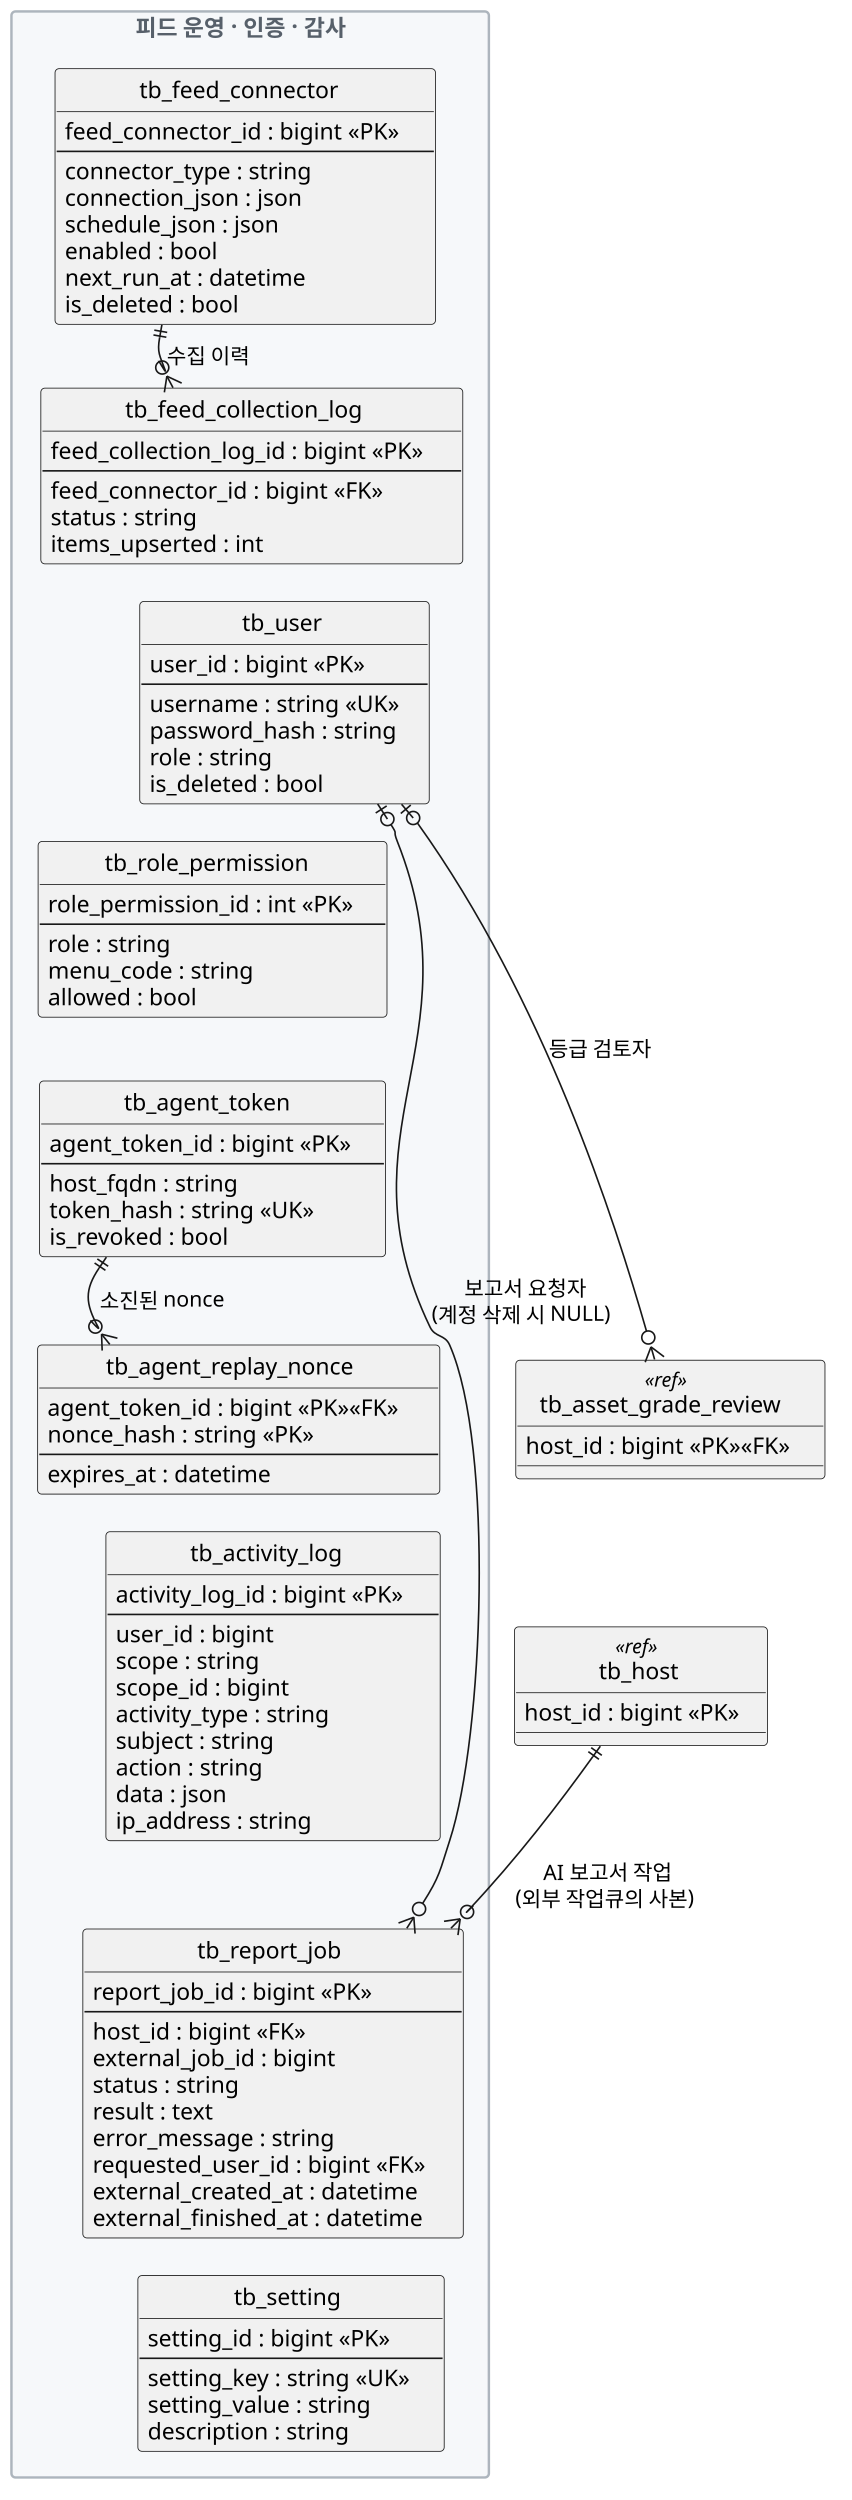
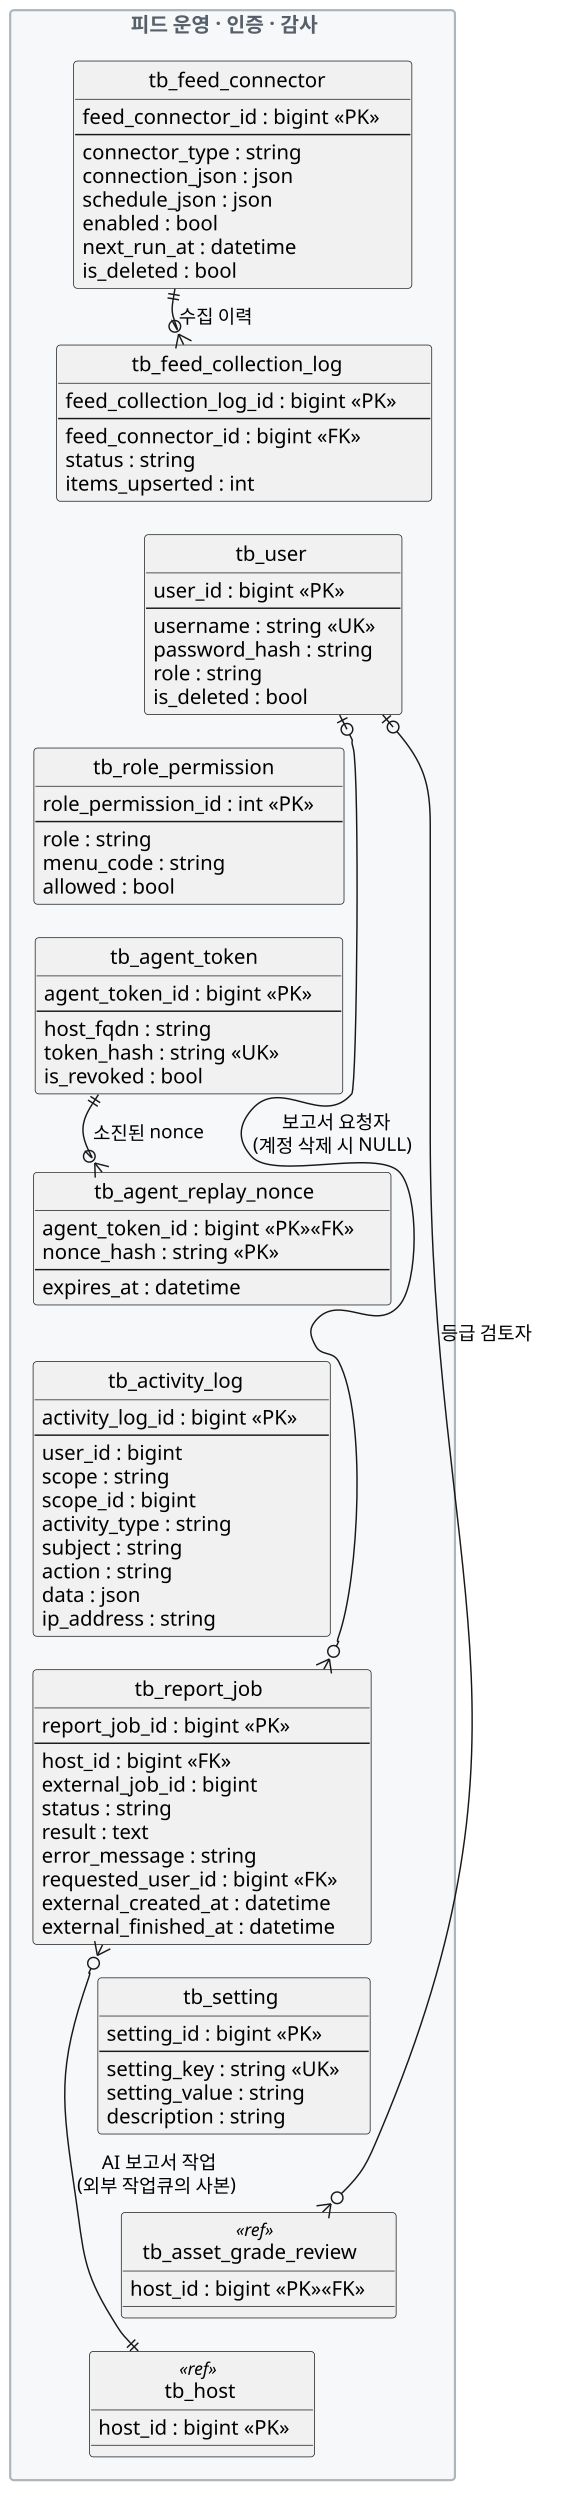
- <svg xmlns="http://www.w3.org/2000/svg" contentStyleType="text/css" data-diagram-type="CLASS" height="1529px" preserveAspectRatio="none" style="width:521px;height:1529px;background:#FFFFFF;" version="1.1" viewBox="0 0 521 1529" width="521px" zoomAndPan="magnify">
+ <svg xmlns="http://www.w3.org/2000/svg" contentStyleType="text/css" data-diagram-type="CLASS" height="1720px" preserveAspectRatio="none" style="width:395px;height:1720px;background:#FFFFFF;" version="1.1" viewBox="0 0 395 1720" width="395px" zoomAndPan="magnify">
  <defs />
  <g>
    <g class="cluster" data-qualified-name=".. .. . .. . .." data-source-line="28" id="ent0001">
-       <rect fill="#F6F8FA" height="1508.22" rx="2.5" ry="2.5" style="stroke:#ADB5BD;stroke-width:1.5;" width="292" x="7" y="7" />
-       <text fill="#57606A" font-family="sans-serif" font-size="14" font-weight="700" lengthAdjust="spacing" textLength="140.286" x="82.857" y="21.995">피드 운영 · 인증 · 감사</text>
+       <rect fill="#F6F8FA" height="1699.34" rx="2.5" ry="2.5" style="stroke:#ADB5BD;stroke-width:1.5;" width="306" x="7" y="7" />
+       <text fill="#57606A" font-family="sans-serif" font-size="14" font-weight="700" lengthAdjust="spacing" textLength="140.286" x="89.857" y="21.995">피드 운영 · 인증 · 감사</text>
    </g>
    <g class="entity" data-qualified-name=".. .. . .. . ...tb_feed_connector" data-source-line="30" id="ent0002">
-       <rect fill="#F1F1F1" height="156.375" rx="2.5" ry="2.5" style="stroke:#181818;stroke-width:0.5;" width="232.685" x="33.66" y="42" />
-       <text fill="#000000" font-family="sans-serif" font-size="14" lengthAdjust="spacing" textLength="129.548" x="85.228" y="59.995">tb_feed_connector</text>
-       <line style="stroke:#181818;stroke-width:0.5;" x1="34.66" x2="265.345" y1="68.297" y2="68.297" />
-       <text fill="#000000" font-family="sans-serif" font-size="14" lengthAdjust="spacing" textLength="220.685" x="39.66" y="85.292">feed_connector_id : bigint «PK»</text>
-       <line style="stroke:#181818;stroke-width:1;" x1="34.66" x2="265.345" y1="92.594" y2="92.594" />
-       <text fill="#000000" font-family="sans-serif" font-size="14" lengthAdjust="spacing" textLength="162.21" x="39.66" y="109.589">connector_type : string</text>
-       <text fill="#000000" font-family="sans-serif" font-size="14" lengthAdjust="spacing" textLength="154.998" x="39.66" y="125.886">connection_json : json</text>
-       <text fill="#000000" font-family="sans-serif" font-size="14" lengthAdjust="spacing" textLength="140.602" x="39.66" y="142.183">schedule_json : json</text>
-       <text fill="#000000" font-family="sans-serif" font-size="14" lengthAdjust="spacing" textLength="99.866" x="39.66" y="158.48">enabled : bool</text>
-       <text fill="#000000" font-family="sans-serif" font-size="14" lengthAdjust="spacing" textLength="159.647" x="39.66" y="174.776">next_run_at : datetime</text>
-       <text fill="#000000" font-family="sans-serif" font-size="14" lengthAdjust="spacing" textLength="114.7" x="39.66" y="191.073">is_deleted : bool</text>
+       <rect fill="#F1F1F1" height="156.375" rx="2.5" ry="2.5" style="stroke:#181818;stroke-width:0.5;" width="232.685" x="50.66" y="42" />
+       <text fill="#000000" font-family="sans-serif" font-size="14" lengthAdjust="spacing" textLength="129.548" x="102.228" y="59.995">tb_feed_connector</text>
+       <line style="stroke:#181818;stroke-width:0.5;" x1="51.66" x2="282.345" y1="68.297" y2="68.297" />
+       <text fill="#000000" font-family="sans-serif" font-size="14" lengthAdjust="spacing" textLength="220.685" x="56.66" y="85.292">feed_connector_id : bigint «PK»</text>
+       <line style="stroke:#181818;stroke-width:1;" x1="51.66" x2="282.345" y1="92.594" y2="92.594" />
+       <text fill="#000000" font-family="sans-serif" font-size="14" lengthAdjust="spacing" textLength="162.21" x="56.66" y="109.589">connector_type : string</text>
+       <text fill="#000000" font-family="sans-serif" font-size="14" lengthAdjust="spacing" textLength="154.998" x="56.66" y="125.886">connection_json : json</text>
+       <text fill="#000000" font-family="sans-serif" font-size="14" lengthAdjust="spacing" textLength="140.602" x="56.66" y="142.183">schedule_json : json</text>
+       <text fill="#000000" font-family="sans-serif" font-size="14" lengthAdjust="spacing" textLength="99.866" x="56.66" y="158.48">enabled : bool</text>
+       <text fill="#000000" font-family="sans-serif" font-size="14" lengthAdjust="spacing" textLength="159.647" x="56.66" y="174.776">next_run_at : datetime</text>
+       <text fill="#000000" font-family="sans-serif" font-size="14" lengthAdjust="spacing" textLength="114.7" x="56.66" y="191.073">is_deleted : bool</text>
    </g>
    <g class="entity" data-qualified-name=".. .. . .. . ...tb_feed_collection_log" data-source-line="41" id="ent0003">
-       <rect fill="#F1F1F1" height="107.484" rx="2.5" ry="2.5" style="stroke:#181818;stroke-width:0.5;" width="258.066" x="24.97" y="237.38" />
-       <text fill="#000000" font-family="sans-serif" font-size="14" lengthAdjust="spacing" textLength="154.93" x="76.538" y="255.375">tb_feed_collection_log</text>
-       <line style="stroke:#181818;stroke-width:0.5;" x1="25.97" x2="282.036" y1="263.677" y2="263.677" />
-       <text fill="#000000" font-family="sans-serif" font-size="14" lengthAdjust="spacing" textLength="246.066" x="30.97" y="280.672">feed_collection_log_id : bigint «PK»</text>
-       <line style="stroke:#181818;stroke-width:1;" x1="25.97" x2="282.036" y1="287.974" y2="287.974" />
-       <text fill="#000000" font-family="sans-serif" font-size="14" lengthAdjust="spacing" textLength="220.295" x="30.97" y="304.969">feed_connector_id : bigint «FK»</text>
-       <text fill="#000000" font-family="sans-serif" font-size="14" lengthAdjust="spacing" textLength="96.824" x="30.97" y="321.266">status : string</text>
-       <text fill="#000000" font-family="sans-serif" font-size="14" lengthAdjust="spacing" textLength="140.205" x="30.97" y="337.563">items_upserted : int</text>
+       <rect fill="#F1F1F1" height="107.484" rx="2.5" ry="2.5" style="stroke:#181818;stroke-width:0.5;" width="258.066" x="38.97" y="237.37" />
+       <text fill="#000000" font-family="sans-serif" font-size="14" lengthAdjust="spacing" textLength="154.93" x="90.538" y="255.365">tb_feed_collection_log</text>
+       <line style="stroke:#181818;stroke-width:0.5;" x1="39.97" x2="296.036" y1="263.667" y2="263.667" />
+       <text fill="#000000" font-family="sans-serif" font-size="14" lengthAdjust="spacing" textLength="246.066" x="44.97" y="280.662">feed_collection_log_id : bigint «PK»</text>
+       <line style="stroke:#181818;stroke-width:1;" x1="39.97" x2="296.036" y1="287.964" y2="287.964" />
+       <text fill="#000000" font-family="sans-serif" font-size="14" lengthAdjust="spacing" textLength="220.295" x="44.97" y="304.959">feed_connector_id : bigint «FK»</text>
+       <text fill="#000000" font-family="sans-serif" font-size="14" lengthAdjust="spacing" textLength="96.824" x="44.97" y="321.256">status : string</text>
+       <text fill="#000000" font-family="sans-serif" font-size="14" lengthAdjust="spacing" textLength="140.205" x="44.97" y="337.553">items_upserted : int</text>
    </g>
    <g class="entity" data-qualified-name=".. .. . .. . ...tb_user" data-source-line="49" id="ent0004">
-       <rect fill="#F1F1F1" height="123.781" rx="2.5" ry="2.5" style="stroke:#181818;stroke-width:0.5;" width="177.054" x="85.47" y="367.86" />
-       <text fill="#000000" font-family="sans-serif" font-size="14" lengthAdjust="spacing" textLength="51.912" x="148.041" y="385.855">tb_user</text>
-       <line style="stroke:#181818;stroke-width:0.5;" x1="86.47" x2="261.524" y1="394.157" y2="394.157" />
-       <text fill="#000000" font-family="sans-serif" font-size="14" lengthAdjust="spacing" textLength="143.049" x="91.47" y="411.152">user_id : bigint «PK»</text>
-       <line style="stroke:#181818;stroke-width:1;" x1="86.47" x2="261.524" y1="418.454" y2="418.454" />
-       <text fill="#000000" font-family="sans-serif" font-size="14" lengthAdjust="spacing" textLength="165.054" x="91.47" y="435.449">username : string «UK»</text>
-       <text fill="#000000" font-family="sans-serif" font-size="14" lengthAdjust="spacing" textLength="161.137" x="91.47" y="451.746">password_hash : string</text>
-       <text fill="#000000" font-family="sans-serif" font-size="14" lengthAdjust="spacing" textLength="80.63" x="91.47" y="468.043">role : string</text>
-       <text fill="#000000" font-family="sans-serif" font-size="14" lengthAdjust="spacing" textLength="114.7" x="91.47" y="484.339">is_deleted : bool</text>
+       <rect fill="#F1F1F1" height="123.781" rx="2.5" ry="2.5" style="stroke:#181818;stroke-width:0.5;" width="177.054" x="99.47" y="367.86" />
+       <text fill="#000000" font-family="sans-serif" font-size="14" lengthAdjust="spacing" textLength="51.912" x="162.041" y="385.855">tb_user</text>
+       <line style="stroke:#181818;stroke-width:0.5;" x1="100.47" x2="275.524" y1="394.157" y2="394.157" />
+       <text fill="#000000" font-family="sans-serif" font-size="14" lengthAdjust="spacing" textLength="143.049" x="105.47" y="411.152">user_id : bigint «PK»</text>
+       <line style="stroke:#181818;stroke-width:1;" x1="100.47" x2="275.524" y1="418.454" y2="418.454" />
+       <text fill="#000000" font-family="sans-serif" font-size="14" lengthAdjust="spacing" textLength="165.054" x="105.47" y="435.449">username : string «UK»</text>
+       <text fill="#000000" font-family="sans-serif" font-size="14" lengthAdjust="spacing" textLength="161.137" x="105.47" y="451.746">password_hash : string</text>
+       <text fill="#000000" font-family="sans-serif" font-size="14" lengthAdjust="spacing" textLength="80.63" x="105.47" y="468.043">role : string</text>
+       <text fill="#000000" font-family="sans-serif" font-size="14" lengthAdjust="spacing" textLength="114.7" x="105.47" y="484.339">is_deleted : bool</text>
    </g>
    <g class="entity" data-qualified-name=".. .. . .. . ...tb_role_permission" data-source-line="58" id="ent0005">
      <rect fill="#F1F1F1" height="107.484" rx="2.5" ry="2.5" style="stroke:#181818;stroke-width:0.5;" width="213.373" x="23.31" y="514.64" />
      <text fill="#000000" font-family="sans-serif" font-size="14" lengthAdjust="spacing" textLength="131.899" x="64.047" y="532.635">tb_role_permission</text>
      <line style="stroke:#181818;stroke-width:0.5;" x1="24.31" x2="235.683" y1="540.937" y2="540.937" />
      <text fill="#000000" font-family="sans-serif" font-size="14" lengthAdjust="spacing" textLength="201.373" x="29.31" y="557.932">role_permission_id : int «PK»</text>
      <line style="stroke:#181818;stroke-width:1;" x1="24.31" x2="235.683" y1="565.234" y2="565.234" />
      <text fill="#000000" font-family="sans-serif" font-size="14" lengthAdjust="spacing" textLength="80.63" x="29.31" y="582.229">role : string</text>
      <text fill="#000000" font-family="sans-serif" font-size="14" lengthAdjust="spacing" textLength="134.565" x="29.31" y="598.526">menu_code : string</text>
      <text fill="#000000" font-family="sans-serif" font-size="14" lengthAdjust="spacing" textLength="97.398" x="29.31" y="614.823">allowed : bool</text>
    </g>
    <g class="entity" data-qualified-name=".. .. . .. . ...tb_agent_token" data-source-line="66" id="ent0006">
-       <rect fill="#F1F1F1" height="107.484" rx="2.5" ry="2.5" style="stroke:#181818;stroke-width:0.5;" width="211.602" x="24.2" y="661.13" />
-       <text fill="#000000" font-family="sans-serif" font-size="14" lengthAdjust="spacing" textLength="108.466" x="75.768" y="679.125">tb_agent_token</text>
-       <line style="stroke:#181818;stroke-width:0.5;" x1="25.2" x2="234.803" y1="687.427" y2="687.427" />
-       <text fill="#000000" font-family="sans-serif" font-size="14" lengthAdjust="spacing" textLength="199.602" x="30.2" y="704.422">agent_token_id : bigint «PK»</text>
-       <line style="stroke:#181818;stroke-width:1;" x1="25.2" x2="234.803" y1="711.724" y2="711.724" />
-       <text fill="#000000" font-family="sans-serif" font-size="14" lengthAdjust="spacing" textLength="122.603" x="30.2" y="728.719">host_fqdn : string</text>
-       <text fill="#000000" font-family="sans-serif" font-size="14" lengthAdjust="spacing" textLength="175.082" x="30.2" y="745.016">token_hash : string «UK»</text>
-       <text fill="#000000" font-family="sans-serif" font-size="14" lengthAdjust="spacing" textLength="118.535" x="30.2" y="761.313">is_revoked : bool</text>
+       <rect fill="#F1F1F1" height="107.484" rx="2.5" ry="2.5" style="stroke:#181818;stroke-width:0.5;" width="211.602" x="24.2" y="645.12" />
+       <text fill="#000000" font-family="sans-serif" font-size="14" lengthAdjust="spacing" textLength="108.466" x="75.768" y="663.115">tb_agent_token</text>
+       <line style="stroke:#181818;stroke-width:0.5;" x1="25.2" x2="234.803" y1="671.417" y2="671.417" />
+       <text fill="#000000" font-family="sans-serif" font-size="14" lengthAdjust="spacing" textLength="199.602" x="30.2" y="688.412">agent_token_id : bigint «PK»</text>
+       <line style="stroke:#181818;stroke-width:1;" x1="25.2" x2="234.803" y1="695.714" y2="695.714" />
+       <text fill="#000000" font-family="sans-serif" font-size="14" lengthAdjust="spacing" textLength="122.603" x="30.2" y="712.709">host_fqdn : string</text>
+       <text fill="#000000" font-family="sans-serif" font-size="14" lengthAdjust="spacing" textLength="175.082" x="30.2" y="729.006">token_hash : string «UK»</text>
+       <text fill="#000000" font-family="sans-serif" font-size="14" lengthAdjust="spacing" textLength="118.535" x="30.2" y="745.303">is_revoked : bool</text>
    </g>
    <g class="entity" data-qualified-name=".. .. . .. . ...tb_agent_replay_nonce" data-source-line="74" id="ent0007">
-       <rect fill="#F1F1F1" height="91.188" rx="2.5" ry="2.5" style="stroke:#181818;stroke-width:0.5;" width="245.967" x="23.02" y="822.61" />
-       <text fill="#000000" font-family="sans-serif" font-size="14" lengthAdjust="spacing" textLength="162.449" x="64.779" y="840.605">tb_agent_replay_nonce</text>
-       <line style="stroke:#181818;stroke-width:0.5;" x1="24.02" x2="267.987" y1="848.907" y2="848.907" />
-       <text fill="#000000" font-family="sans-serif" font-size="14" lengthAdjust="spacing" textLength="233.967" x="29.02" y="865.902">agent_token_id : bigint «PK»«FK»</text>
-       <text fill="#000000" font-family="sans-serif" font-size="14" lengthAdjust="spacing" textLength="176.251" x="29.02" y="882.199">nonce_hash : string «PK»</text>
-       <line style="stroke:#181818;stroke-width:1;" x1="24.02" x2="267.987" y1="889.501" y2="889.501" />
-       <text fill="#000000" font-family="sans-serif" font-size="14" lengthAdjust="spacing" textLength="149.222" x="29.02" y="906.496">expires_at : datetime</text>
+       <rect fill="#F1F1F1" height="91.188" rx="2.5" ry="2.5" style="stroke:#181818;stroke-width:0.5;" width="245.967" x="23.02" y="806.61" />
+       <text fill="#000000" font-family="sans-serif" font-size="14" lengthAdjust="spacing" textLength="162.449" x="64.779" y="824.605">tb_agent_replay_nonce</text>
+       <line style="stroke:#181818;stroke-width:0.5;" x1="24.02" x2="267.987" y1="832.907" y2="832.907" />
+       <text fill="#000000" font-family="sans-serif" font-size="14" lengthAdjust="spacing" textLength="233.967" x="29.02" y="849.902">agent_token_id : bigint «PK»«FK»</text>
+       <text fill="#000000" font-family="sans-serif" font-size="14" lengthAdjust="spacing" textLength="176.251" x="29.02" y="866.199">nonce_hash : string «PK»</text>
+       <line style="stroke:#181818;stroke-width:1;" x1="24.02" x2="267.987" y1="873.501" y2="873.501" />
+       <text fill="#000000" font-family="sans-serif" font-size="14" lengthAdjust="spacing" textLength="149.222" x="29.02" y="890.496">expires_at : datetime</text>
    </g>
    <g class="entity" data-qualified-name=".. .. . .. . ...tb_activity_log" data-source-line="82" id="ent0008">
-       <rect fill="#F1F1F1" height="188.969" rx="2.5" ry="2.5" style="stroke:#181818;stroke-width:0.5;" width="204.459" x="64.77" y="936.8" />
-       <text fill="#000000" font-family="sans-serif" font-size="14" lengthAdjust="spacing" textLength="101.322" x="116.338" y="954.795">tb_activity_log</text>
-       <line style="stroke:#181818;stroke-width:0.5;" x1="65.77" x2="268.229" y1="963.097" y2="963.097" />
-       <text fill="#000000" font-family="sans-serif" font-size="14" lengthAdjust="spacing" textLength="192.459" x="70.77" y="980.092">activity_log_id : bigint «PK»</text>
-       <line style="stroke:#181818;stroke-width:1;" x1="65.77" x2="268.229" y1="987.394" y2="987.394" />
-       <text fill="#000000" font-family="sans-serif" font-size="14" lengthAdjust="spacing" textLength="103.845" x="70.77" y="1004.389">user_id : bigint</text>
-       <text fill="#000000" font-family="sans-serif" font-size="14" lengthAdjust="spacing" textLength="94.862" x="70.77" y="1020.686">scope : string</text>
-       <text fill="#000000" font-family="sans-serif" font-size="14" lengthAdjust="spacing" textLength="114.365" x="70.77" y="1036.983">scope_id : bigint</text>
-       <text fill="#000000" font-family="sans-serif" font-size="14" lengthAdjust="spacing" textLength="143.685" x="70.77" y="1053.28">activity_type : string</text>
-       <text fill="#000000" font-family="sans-serif" font-size="14" lengthAdjust="spacing" textLength="104.549" x="70.77" y="1069.576">subject : string</text>
-       <text fill="#000000" font-family="sans-serif" font-size="14" lengthAdjust="spacing" textLength="96.899" x="70.77" y="1085.873">action : string</text>
-       <text fill="#000000" font-family="sans-serif" font-size="14" lengthAdjust="spacing" textLength="73.773" x="70.77" y="1102.17">data : json</text>
-       <text fill="#000000" font-family="sans-serif" font-size="14" lengthAdjust="spacing" textLength="128.892" x="70.77" y="1118.467">ip_address : string</text>
+       <rect fill="#F1F1F1" height="188.969" rx="2.5" ry="2.5" style="stroke:#181818;stroke-width:0.5;" width="204.459" x="22.77" y="936.79" />
+       <text fill="#000000" font-family="sans-serif" font-size="14" lengthAdjust="spacing" textLength="101.322" x="74.338" y="954.785">tb_activity_log</text>
+       <line style="stroke:#181818;stroke-width:0.5;" x1="23.77" x2="226.229" y1="963.087" y2="963.087" />
+       <text fill="#000000" font-family="sans-serif" font-size="14" lengthAdjust="spacing" textLength="192.459" x="28.77" y="980.082">activity_log_id : bigint «PK»</text>
+       <line style="stroke:#181818;stroke-width:1;" x1="23.77" x2="226.229" y1="987.384" y2="987.384" />
+       <text fill="#000000" font-family="sans-serif" font-size="14" lengthAdjust="spacing" textLength="103.845" x="28.77" y="1004.379">user_id : bigint</text>
+       <text fill="#000000" font-family="sans-serif" font-size="14" lengthAdjust="spacing" textLength="94.862" x="28.77" y="1020.676">scope : string</text>
+       <text fill="#000000" font-family="sans-serif" font-size="14" lengthAdjust="spacing" textLength="114.365" x="28.77" y="1036.973">scope_id : bigint</text>
+       <text fill="#000000" font-family="sans-serif" font-size="14" lengthAdjust="spacing" textLength="143.685" x="28.77" y="1053.27">activity_type : string</text>
+       <text fill="#000000" font-family="sans-serif" font-size="14" lengthAdjust="spacing" textLength="104.549" x="28.77" y="1069.566">subject : string</text>
+       <text fill="#000000" font-family="sans-serif" font-size="14" lengthAdjust="spacing" textLength="96.899" x="28.77" y="1085.863">action : string</text>
+       <text fill="#000000" font-family="sans-serif" font-size="14" lengthAdjust="spacing" textLength="73.773" x="28.77" y="1102.16">data : json</text>
+       <text fill="#000000" font-family="sans-serif" font-size="14" lengthAdjust="spacing" textLength="128.892" x="28.77" y="1118.457">ip_address : string</text>
    </g>
    <g class="entity" data-qualified-name=".. .. . .. . ...tb_report_job" data-source-line="97" id="ent0009">
-       <rect fill="#F1F1F1" height="188.969" rx="2.5" ry="2.5" style="stroke:#181818;stroke-width:0.5;" width="232.685" x="50.66" y="1179.77" />
-       <text fill="#000000" font-family="sans-serif" font-size="14" lengthAdjust="spacing" textLength="92.784" x="120.61" y="1197.765">tb_report_job</text>
-       <line style="stroke:#181818;stroke-width:0.5;" x1="51.66" x2="282.345" y1="1206.067" y2="1206.067" />
-       <text fill="#000000" font-family="sans-serif" font-size="14" lengthAdjust="spacing" textLength="183.921" x="56.66" y="1223.062">report_job_id : bigint «PK»</text>
-       <line style="stroke:#181818;stroke-width:1;" x1="51.66" x2="282.345" y1="1230.364" y2="1230.364" />
-       <text fill="#000000" font-family="sans-serif" font-size="14" lengthAdjust="spacing" textLength="142.345" x="56.66" y="1247.359">host_id : bigint «FK»</text>
-       <text fill="#000000" font-family="sans-serif" font-size="14" lengthAdjust="spacing" textLength="159.749" x="56.66" y="1263.656">external_job_id : bigint</text>
-       <text fill="#000000" font-family="sans-serif" font-size="14" lengthAdjust="spacing" textLength="96.824" x="56.66" y="1279.953">status : string</text>
-       <text fill="#000000" font-family="sans-serif" font-size="14" lengthAdjust="spacing" textLength="81.409" x="56.66" y="1296.249">result : text</text>
-       <text fill="#000000" font-family="sans-serif" font-size="14" lengthAdjust="spacing" textLength="158.17" x="56.66" y="1312.546">error_message : string</text>
-       <text fill="#000000" font-family="sans-serif" font-size="14" lengthAdjust="spacing" textLength="220.685" x="56.66" y="1328.843">requested_user_id : bigint «FK»</text>
-       <text fill="#000000" font-family="sans-serif" font-size="14" lengthAdjust="spacing" textLength="216.617" x="56.66" y="1345.14">external_created_at : datetime</text>
-       <text fill="#000000" font-family="sans-serif" font-size="14" lengthAdjust="spacing" textLength="218.231" x="56.66" y="1361.437">external_finished_at : datetime</text>
+       <rect fill="#F1F1F1" height="188.969" rx="2.5" ry="2.5" style="stroke:#181818;stroke-width:0.5;" width="232.685" x="22.66" y="1148.76" />
+       <text fill="#000000" font-family="sans-serif" font-size="14" lengthAdjust="spacing" textLength="92.784" x="92.61" y="1166.755">tb_report_job</text>
+       <line style="stroke:#181818;stroke-width:0.5;" x1="23.66" x2="254.345" y1="1175.057" y2="1175.057" />
+       <text fill="#000000" font-family="sans-serif" font-size="14" lengthAdjust="spacing" textLength="183.921" x="28.66" y="1192.052">report_job_id : bigint «PK»</text>
+       <line style="stroke:#181818;stroke-width:1;" x1="23.66" x2="254.345" y1="1199.354" y2="1199.354" />
+       <text fill="#000000" font-family="sans-serif" font-size="14" lengthAdjust="spacing" textLength="142.345" x="28.66" y="1216.349">host_id : bigint «FK»</text>
+       <text fill="#000000" font-family="sans-serif" font-size="14" lengthAdjust="spacing" textLength="159.749" x="28.66" y="1232.646">external_job_id : bigint</text>
+       <text fill="#000000" font-family="sans-serif" font-size="14" lengthAdjust="spacing" textLength="96.824" x="28.66" y="1248.943">status : string</text>
+       <text fill="#000000" font-family="sans-serif" font-size="14" lengthAdjust="spacing" textLength="81.409" x="28.66" y="1265.239">result : text</text>
+       <text fill="#000000" font-family="sans-serif" font-size="14" lengthAdjust="spacing" textLength="158.17" x="28.66" y="1281.536">error_message : string</text>
+       <text fill="#000000" font-family="sans-serif" font-size="14" lengthAdjust="spacing" textLength="220.685" x="28.66" y="1297.833">requested_user_id : bigint «FK»</text>
+       <text fill="#000000" font-family="sans-serif" font-size="14" lengthAdjust="spacing" textLength="216.617" x="28.66" y="1314.13">external_created_at : datetime</text>
+       <text fill="#000000" font-family="sans-serif" font-size="14" lengthAdjust="spacing" textLength="218.231" x="28.66" y="1330.427">external_finished_at : datetime</text>
    </g>
    <g class="entity" data-qualified-name=".. .. . .. . ...tb_setting" data-source-line="114" id="ent0010">
-       <rect fill="#F1F1F1" height="107.484" rx="2.5" ry="2.5" style="stroke:#181818;stroke-width:0.5;" width="187.356" x="84.32" y="1391.74" />
-       <text fill="#000000" font-family="sans-serif" font-size="14" lengthAdjust="spacing" textLength="69.911" x="143.042" y="1409.735">tb_setting</text>
-       <line style="stroke:#181818;stroke-width:0.5;" x1="85.32" x2="270.675" y1="1418.037" y2="1418.037" />
-       <text fill="#000000" font-family="sans-serif" font-size="14" lengthAdjust="spacing" textLength="161.048" x="90.32" y="1435.032">setting_id : bigint «PK»</text>
-       <line style="stroke:#181818;stroke-width:1;" x1="85.32" x2="270.675" y1="1442.334" y2="1442.334" />
-       <text fill="#000000" font-family="sans-serif" font-size="14" lengthAdjust="spacing" textLength="175.356" x="90.32" y="1459.329">setting_key : string «UK»</text>
-       <text fill="#000000" font-family="sans-serif" font-size="14" lengthAdjust="spacing" textLength="147.581" x="90.32" y="1475.626">setting_value : string</text>
-       <text fill="#000000" font-family="sans-serif" font-size="14" lengthAdjust="spacing" textLength="131.647" x="90.32" y="1491.923">description : string</text>
+       <rect fill="#F1F1F1" height="107.484" rx="2.5" ry="2.5" style="stroke:#181818;stroke-width:0.5;" width="187.356" x="67.32" y="1360.73" />
+       <text fill="#000000" font-family="sans-serif" font-size="14" lengthAdjust="spacing" textLength="69.911" x="126.042" y="1378.725">tb_setting</text>
+       <line style="stroke:#181818;stroke-width:0.5;" x1="68.32" x2="253.675" y1="1387.027" y2="1387.027" />
+       <text fill="#000000" font-family="sans-serif" font-size="14" lengthAdjust="spacing" textLength="161.048" x="73.32" y="1404.022">setting_id : bigint «PK»</text>
+       <line style="stroke:#181818;stroke-width:1;" x1="68.32" x2="253.675" y1="1411.324" y2="1411.324" />
+       <text fill="#000000" font-family="sans-serif" font-size="14" lengthAdjust="spacing" textLength="175.356" x="73.32" y="1428.319">setting_key : string «UK»</text>
+       <text fill="#000000" font-family="sans-serif" font-size="14" lengthAdjust="spacing" textLength="147.581" x="73.32" y="1444.616">setting_value : string</text>
+       <text fill="#000000" font-family="sans-serif" font-size="14" lengthAdjust="spacing" textLength="131.647" x="73.32" y="1460.913">description : string</text>
    </g>
-     <g class="entity" data-qualified-name="tb_asset_grade_review" data-source-line="125" id="ent0011">
-       <rect fill="#F1F1F1" height="72.562" rx="2.5" ry="2.5" style="stroke:#181818;stroke-width:0.5;" width="189.099" x="315.45" y="831.92" />
-       <text fill="#000000" font-family="sans-serif" font-size="12" font-style="italic" lengthAdjust="spacing" textLength="31.354" x="394.323" y="848.059">«ref»</text>
-       <text fill="#000000" font-family="sans-serif" font-size="14" lengthAdjust="spacing" textLength="159.975" x="330.012" y="863.884">tb_asset_grade_review</text>
-       <line style="stroke:#181818;stroke-width:0.5;" x1="316.45" x2="503.549" y1="872.186" y2="872.186" />
-       <text fill="#000000" font-family="sans-serif" font-size="14" lengthAdjust="spacing" textLength="177.099" x="321.45" y="889.181">host_id : bigint «PK»«FK»</text>
-       <line style="stroke:#181818;stroke-width:0.5;" x1="316.45" x2="503.549" y1="896.482" y2="896.482" />
+     <g class="entity" data-qualified-name=".. .. . .. . ...tb_asset_grade_review" data-source-line="124" id="ent0011">
+       <rect fill="#F1F1F1" height="72.562" rx="2.5" ry="2.5" style="stroke:#181818;stroke-width:0.5;" width="189.099" x="83.45" y="1522.21" />
+       <text fill="#000000" font-family="sans-serif" font-size="12" font-style="italic" lengthAdjust="spacing" textLength="31.354" x="162.323" y="1538.349">«ref»</text>
+       <text fill="#000000" font-family="sans-serif" font-size="14" lengthAdjust="spacing" textLength="159.975" x="98.012" y="1554.174">tb_asset_grade_review</text>
+       <line style="stroke:#181818;stroke-width:0.5;" x1="84.45" x2="271.549" y1="1562.476" y2="1562.476" />
+       <text fill="#000000" font-family="sans-serif" font-size="14" lengthAdjust="spacing" textLength="177.099" x="89.45" y="1579.471">host_id : bigint «PK»«FK»</text>
+       <line style="stroke:#181818;stroke-width:0.5;" x1="84.45" x2="271.549" y1="1586.773" y2="1586.773" />
    </g>
-     <g class="entity" data-qualified-name="tb_host" data-source-line="129" id="ent0012">
-       <rect fill="#F1F1F1" height="72.562" rx="2.5" ry="2.5" style="stroke:#181818;stroke-width:0.5;" width="154.734" x="314.63" y="995" />
-       <text fill="#000000" font-family="sans-serif" font-size="12" font-style="italic" lengthAdjust="spacing" textLength="31.354" x="376.32" y="1011.139">«ref»</text>
-       <text fill="#000000" font-family="sans-serif" font-size="14" lengthAdjust="spacing" textLength="51.598" x="366.198" y="1026.964">tb_host</text>
-       <line style="stroke:#181818;stroke-width:0.5;" x1="315.63" x2="468.364" y1="1035.266" y2="1035.266" />
-       <text fill="#000000" font-family="sans-serif" font-size="14" lengthAdjust="spacing" textLength="142.734" x="320.63" y="1052.261">host_id : bigint «PK»</text>
-       <line style="stroke:#181818;stroke-width:0.5;" x1="315.63" x2="468.364" y1="1059.562" y2="1059.562" />
+     <g class="entity" data-qualified-name=".. .. . .. . ...tb_host" data-source-line="128" id="ent0012">
+       <rect fill="#F1F1F1" height="72.562" rx="2.5" ry="2.5" style="stroke:#181818;stroke-width:0.5;" width="154.734" x="61.63" y="1617.78" />
+       <text fill="#000000" font-family="sans-serif" font-size="12" font-style="italic" lengthAdjust="spacing" textLength="31.354" x="123.32" y="1633.919">«ref»</text>
+       <text fill="#000000" font-family="sans-serif" font-size="14" lengthAdjust="spacing" textLength="51.598" x="113.198" y="1649.744">tb_host</text>
+       <line style="stroke:#181818;stroke-width:0.5;" x1="62.63" x2="215.364" y1="1658.046" y2="1658.046" />
+       <text fill="#000000" font-family="sans-serif" font-size="14" lengthAdjust="spacing" textLength="142.734" x="67.63" y="1675.041">host_id : bigint «PK»</text>
+       <line style="stroke:#181818;stroke-width:0.5;" x1="62.63" x2="215.364" y1="1682.342" y2="1682.342" />
    </g>
    <g class="link" data-entity-1="ent0002" data-entity-2="ent0003" data-link-type="crowfoot" data-source-line="133" id="lnk13">
-       <path codeLine="133" d="M97.62,206.538 C95.99,215.778 97.71,217.28 101,226.38 C102.32,230.03 95.487,217.734 97.356,221.244" fill="none" id="tb_feed_connector-tb_feed_collection_log" style="stroke:#181818;stroke-width:1;" />
-       <line style="stroke:#181818;stroke-width:1;" x1="94.376" x2="102.254" y1="201.904" y2="203.294" />
-       <line style="stroke:#181818;stroke-width:1;" x1="93.855" x2="101.733" y1="204.859" y2="206.249" />
-       <line style="stroke:#181818;stroke-width:1;" x1="97.62" x2="99.01" y1="206.538" y2="198.66" />
-       <line style="stroke:#181818;stroke-width:1;" x1="102.058" x2="111.115" y1="230.07" y2="234.309" />
-       <line style="stroke:#181818;stroke-width:1;" x1="102.058" x2="100.525" y1="230.07" y2="239.951" />
-       <line style="stroke:#181818;stroke-width:1;" x1="102.058" x2="105.82" y1="230.07" y2="237.13" />
-       <ellipse cx="99.237" cy="224.774" fill="none" rx="4" ry="4" style="stroke:#181818;stroke-width:1;" />
-       <text fill="#000000" font-family="sans-serif" font-size="13" lengthAdjust="spacing" textLength="53.012" x="102" y="222.447">수집 이력</text>
+       <path codeLine="133" d="M119.042,206.592 C117.512,215.822 119.07,217.3 122,226.37 C123.17,230.01 116.867,217.375 118.557,220.905" fill="none" id="tb_feed_connector-tb_feed_collection_log" style="stroke:#181818;stroke-width:1;" />
+       <line style="stroke:#181818;stroke-width:1;" x1="115.75" x2="123.642" y1="201.992" y2="203.3" />
+       <line style="stroke:#181818;stroke-width:1;" x1="115.259" x2="123.151" y1="204.952" y2="206.26" />
+       <line style="stroke:#181818;stroke-width:1;" x1="119.042" x2="120.35" y1="206.592" y2="198.7" />
+       <line style="stroke:#181818;stroke-width:1;" x1="122.876" x2="131.742" y1="229.924" y2="234.549" />
+       <line style="stroke:#181818;stroke-width:1;" x1="122.876" x2="120.918" y1="229.924" y2="239.731" />
+       <line style="stroke:#181818;stroke-width:1;" x1="122.876" x2="126.33" y1="229.924" y2="237.14" />
+       <ellipse cx="120.285" cy="224.512" fill="none" rx="4" ry="4" style="stroke:#181818;stroke-width:1;" />
+       <text fill="#000000" font-family="sans-serif" font-size="13" lengthAdjust="spacing" textLength="53.012" x="123" y="222.437">수집 이력</text>
    </g>
    <g class="link" data-entity-1="ent0004" data-entity-2="ent0011" data-link-type="crowfoot" data-source-line="134" id="lnk14">
-       <path codeLine="134" d="M255.282,503.338 C332.652,611.358 375.792,745.716 395.402,814.156" fill="none" id="tb_user-tb_asset_grade_review" style="stroke:#181818;stroke-width:1;" />
-       <line style="stroke:#181818;stroke-width:1;" x1="252.697" x2="245.59" y1="500.285" y2="491.89" />
-       <ellipse cx="252.697" cy="500.285" fill="none" rx="4" ry="4" style="stroke:#181818;stroke-width:1;" />
-       <line style="stroke:#181818;stroke-width:1;" x1="245.122" x2="251.227" y1="497.527" y2="492.358" />
-       <line style="stroke:#181818;stroke-width:1;" x1="398.156" x2="406.128" y1="823.769" y2="829.807" />
-       <line style="stroke:#181818;stroke-width:1;" x1="398.156" x2="394.592" y1="823.769" y2="833.113" />
-       <line style="stroke:#181818;stroke-width:1;" x1="398.156" x2="400.36" y1="823.769" y2="831.46" />
-       <ellipse cx="396.504" cy="818.002" fill="none" rx="4" ry="4" style="stroke:#181818;stroke-width:1;" />
-       <text fill="#000000" font-family="sans-serif" font-size="13" lengthAdjust="spacing" textLength="65.232" x="335.62" y="646.197">등급 검토자</text>
+       <path codeLine="134" d="M273.04,503.247 C291.33,524.667 296,539.11 296,567.38 C296,567.38 296,567.38 296,780.61 C296,1086.61 380.14,1186.36 261,1468.21 C252.43,1488.49 249.98,1494.416 234.82,1509.286" fill="none" id="tb_user-tb_asset_grade_review" style="stroke:#181818;stroke-width:1;" />
+       <line style="stroke:#181818;stroke-width:1;" x1="270.443" x2="263.3" y1="500.205" y2="491.84" />
+       <ellipse cx="270.443" cy="500.205" fill="none" rx="4" ry="4" style="stroke:#181818;stroke-width:1;" />
+       <line style="stroke:#181818;stroke-width:1;" x1="262.856" x2="268.939" y1="497.479" y2="492.284" />
+       <line style="stroke:#181818;stroke-width:1;" x1="227.681" x2="226.172" y1="1516.288" y2="1526.173" />
+       <line style="stroke:#181818;stroke-width:1;" x1="227.681" x2="217.768" y1="1516.288" y2="1517.607" />
+       <line style="stroke:#181818;stroke-width:1;" x1="227.681" x2="221.97" y1="1516.288" y2="1521.89" />
+       <ellipse cx="231.965" cy="1512.087" fill="none" rx="4" ry="4" style="stroke:#181818;stroke-width:1;" />
+       <text fill="#000000" font-family="sans-serif" font-size="13" lengthAdjust="spacing" textLength="65.232" x="303.27" y="921.857">등급 검토자</text>
    </g>
    <g class="link" data-entity-1="ent0006" data-entity-2="ent0007" data-link-type="crowfoot" data-source-line="135" id="lnk15">
-       <path codeLine="135" d="M60.607,775.53 C51.547,789.01 52.12,797.14 60,811.61 C62.04,815.36 53.114,804.908 55.814,808.238" fill="none" id="tb_agent_token-tb_agent_replay_nonce" style="stroke:#181818;stroke-width:1;" />
-       <line style="stroke:#181818;stroke-width:1;" x1="59.519" x2="66.159" y1="769.979" y2="774.441" />
-       <line style="stroke:#181818;stroke-width:1;" x1="57.845" x2="64.485" y1="772.468" y2="776.931" />
-       <line style="stroke:#181818;stroke-width:1;" x1="60.607" x2="65.07" y1="775.53" y2="768.89" />
-       <line style="stroke:#181818;stroke-width:1;" x1="62.112" x2="71.811" y1="816.006" y2="818.441" />
-       <line style="stroke:#181818;stroke-width:1;" x1="62.112" x2="62.489" y1="816.006" y2="825.999" />
-       <line style="stroke:#181818;stroke-width:1;" x1="62.112" x2="67.15" y1="816.006" y2="822.22" />
-       <ellipse cx="58.333" cy="811.345" fill="none" rx="4" ry="4" style="stroke:#181818;stroke-width:1;" />
-       <text fill="#000000" font-family="sans-serif" font-size="13" lengthAdjust="spacing" textLength="80.37" x="61" y="800.177">소진된 nonce</text>
+       <path codeLine="135" d="M63.37,759.827 C54.7,773.297 55.36,781.29 63,795.61 C65.04,799.43 56.21,789.005 58.94,792.404" fill="none" id="tb_agent_token-tb_agent_replay_nonce" style="stroke:#181818;stroke-width:1;" />
+       <line style="stroke:#181818;stroke-width:1;" x1="62.172" x2="68.899" y1="754.299" y2="758.628" />
+       <line style="stroke:#181818;stroke-width:1;" x1="60.548" x2="67.275" y1="756.821" y2="761.151" />
+       <line style="stroke:#181818;stroke-width:1;" x1="63.37" x2="67.7" y1="759.827" y2="753.1" />
+       <line style="stroke:#181818;stroke-width:1;" x1="65.201" x2="74.888" y1="800.202" y2="802.683" />
+       <line style="stroke:#181818;stroke-width:1;" x1="65.201" x2="65.531" y1="800.202" y2="810.197" />
+       <line style="stroke:#181818;stroke-width:1;" x1="65.201" x2="70.21" y1="800.202" y2="806.44" />
+       <ellipse cx="61.445" cy="795.524" fill="none" rx="4" ry="4" style="stroke:#181818;stroke-width:1;" />
+       <text fill="#000000" font-family="sans-serif" font-size="13" lengthAdjust="spacing" textLength="80.37" x="64" y="784.177">소진된 nonce</text>
    </g>
    <g class="link" data-entity-1="ent0012" data-entity-2="ent0009" data-link-type="crowfoot" data-source-line="136" id="lnk16">
-       <path codeLine="136" d="M362.488,1074.474 C342.028,1102.914 316.23,1136.66 286,1168.77 C282.7,1172.27 291.973,1162.998 288.493,1166.508" fill="none" id="tb_host-tb_report_job" style="stroke:#181818;stroke-width:1;" />
-       <line style="stroke:#181818;stroke-width:1;" x1="361.577" x2="368.071" y1="1068.891" y2="1073.563" />
-       <line style="stroke:#181818;stroke-width:1;" x1="359.825" x2="366.319" y1="1071.326" y2="1075.998" />
-       <line style="stroke:#181818;stroke-width:1;" x1="362.488" x2="367.16" y1="1074.474" y2="1067.98" />
-       <line style="stroke:#181818;stroke-width:1;" x1="281.452" x2="280.081" y1="1173.609" y2="1183.514" />
-       <line style="stroke:#181818;stroke-width:1;" x1="281.452" x2="271.559" y1="1173.609" y2="1175.066" />
-       <line style="stroke:#181818;stroke-width:1;" x1="281.452" x2="275.82" y1="1173.609" y2="1179.29" />
-       <ellipse cx="285.677" cy="1169.348" fill="none" rx="4" ry="4" style="stroke:#181818;stroke-width:1;" />
-       <text fill="#000000" font-family="sans-serif" font-size="13" lengthAdjust="spacing" textLength="82.092" x="332.218" y="1149.837">AI 보고서 작업</text>
-       <text fill="#000000" font-family="sans-serif" font-size="13" lengthAdjust="spacing" textLength="116.168" x="315.18" y="1164.97">(외부 작업큐의 사본)</text>
+       <path codeLine="136" d="M89.513,1611.705 C82.773,1604.725 81.97,1602.82 77,1594.78 C56.62,1561.8 57.61,1549.57 52,1511.21 C42.3,1444.92 39.1,1424.05 61,1360.73 C63.62,1353.14 58.916,1361.717 62.576,1354.287" fill="none" id="tb_host-tb_report_job" style="stroke:#181818;stroke-width:1;" />
+       <line style="stroke:#181818;stroke-width:1;" x1="95.169" x2="89.414" y1="1611.804" y2="1617.361" />
+       <line style="stroke:#181818;stroke-width:1;" x1="93.085" x2="87.33" y1="1609.646" y2="1615.203" />
+       <line style="stroke:#181818;stroke-width:1;" x1="89.513" x2="95.07" y1="1611.705" y2="1617.46" />
+       <line style="stroke:#181818;stroke-width:1;" x1="66.995" x2="65.148" y1="1345.316" y2="1335.489" />
+       <line style="stroke:#181818;stroke-width:1;" x1="66.995" x2="75.912" y1="1345.316" y2="1340.791" />
+       <line style="stroke:#181818;stroke-width:1;" x1="66.995" x2="70.53" y1="1345.316" y2="1338.14" />
+       <ellipse cx="64.344" cy="1350.699" fill="none" rx="4" ry="4" style="stroke:#181818;stroke-width:1;" />
+       <text fill="#000000" font-family="sans-serif" font-size="13" lengthAdjust="spacing" textLength="82.092" x="70.038" y="1492.277">AI 보고서 작업</text>
+       <text fill="#000000" font-family="sans-serif" font-size="13" lengthAdjust="spacing" textLength="116.168" x="53" y="1507.41">(외부 작업큐의 사본)</text>
    </g>
    <g class="link" data-entity-1="ent0004" data-entity-2="ent0009" data-link-type="crowfoot" data-source-line="137" id="lnk17">
-       <path codeLine="137" d="M239.1,504.306 C243.84,511.656 239.87,506.75 243,514.64 C291.79,637.6 205.69,692.38 263,811.61 C266.13,818.13 272.09,815.99 275,822.61 C302.13,884.28 295.94,1061.74 275,1125.77 C268.93,1144.32 269.229,1147.294 258.469,1164.164" fill="none" id="tb_user-tb_report_job" style="stroke:#181818;stroke-width:1;" />
-       <line style="stroke:#181818;stroke-width:1;" x1="236.932" x2="230.97" y1="500.944" y2="491.7" />
-       <ellipse cx="236.932" cy="500.944" fill="none" rx="4" ry="4" style="stroke:#181818;stroke-width:1;" />
-       <line style="stroke:#181818;stroke-width:1;" x1="229.776" x2="236.5" y1="497.229" y2="492.894" />
-       <line style="stroke:#181818;stroke-width:1;" x1="253.092" x2="253.849" y1="1172.595" y2="1182.566" />
-       <line style="stroke:#181818;stroke-width:1;" x1="253.092" x2="243.731" y1="1172.595" y2="1176.113" />
-       <line style="stroke:#181818;stroke-width:1;" x1="253.092" x2="248.79" y1="1172.595" y2="1179.34" />
-       <ellipse cx="256.318" cy="1167.536" fill="none" rx="4" ry="4" style="stroke:#181818;stroke-width:1;" />
-       <text fill="#000000" font-family="sans-serif" font-size="13" lengthAdjust="spacing" textLength="77.452" x="283.957" y="792.677">보고서 요청자</text>
-       <text fill="#000000" font-family="sans-serif" font-size="13" lengthAdjust="spacing" textLength="117.366" x="264" y="807.81">(계정 삭제 시 NULL)</text>
+       <path codeLine="137" d="M240.548,505.325 C244.328,512.665 240.71,506.96 243,514.64 C247.49,529.69 245.76,748.24 242,752.61 C221.75,776.15 193.16,739.98 173,763.61 C163.77,774.42 163.5,785.02 173,795.61 C188.23,812.57 259.77,789.64 275,806.61 C288.54,821.68 287.93,882.19 275,897.79 C258.26,918 233.74,888.59 217,908.79 C212.18,914.61 213.48,919.11 217,925.79 C221.02,933.43 228.98,929.16 233,936.79 C252.55,973.96 246.98,1086.17 233,1125.76 C230.27,1133.48 235.403,1125.249 231.393,1132.619" fill="none" id="tb_user-tb_report_job" style="stroke:#181818;stroke-width:1;" />
+       <line style="stroke:#181818;stroke-width:1;" x1="238.716" x2="233.68" y1="501.769" y2="491.99" />
+       <ellipse cx="238.716" cy="501.769" fill="none" rx="4" ry="4" style="stroke:#181818;stroke-width:1;" />
+       <line style="stroke:#181818;stroke-width:1;" x1="231.955" x2="239.067" y1="497.377" y2="493.715" />
+       <line style="stroke:#181818;stroke-width:1;" x1="226.613" x2="228.06" y1="1141.403" y2="1151.298" />
+       <line style="stroke:#181818;stroke-width:1;" x1="226.613" x2="217.52" y1="1141.403" y2="1145.562" />
+       <line style="stroke:#181818;stroke-width:1;" x1="226.613" x2="222.79" y1="1141.403" y2="1148.43" />
+       <ellipse cx="229.481" cy="1136.132" fill="none" rx="4" ry="4" style="stroke:#181818;stroke-width:1;" />
+       <text fill="#000000" font-family="sans-serif" font-size="13" lengthAdjust="spacing" textLength="77.452" x="193.957" y="776.677">보고서 요청자</text>
+       <text fill="#000000" font-family="sans-serif" font-size="13" lengthAdjust="spacing" textLength="117.366" x="174" y="791.81">(계정 삭제 시 NULL)</text>
    </g>
  </g>
</svg>
